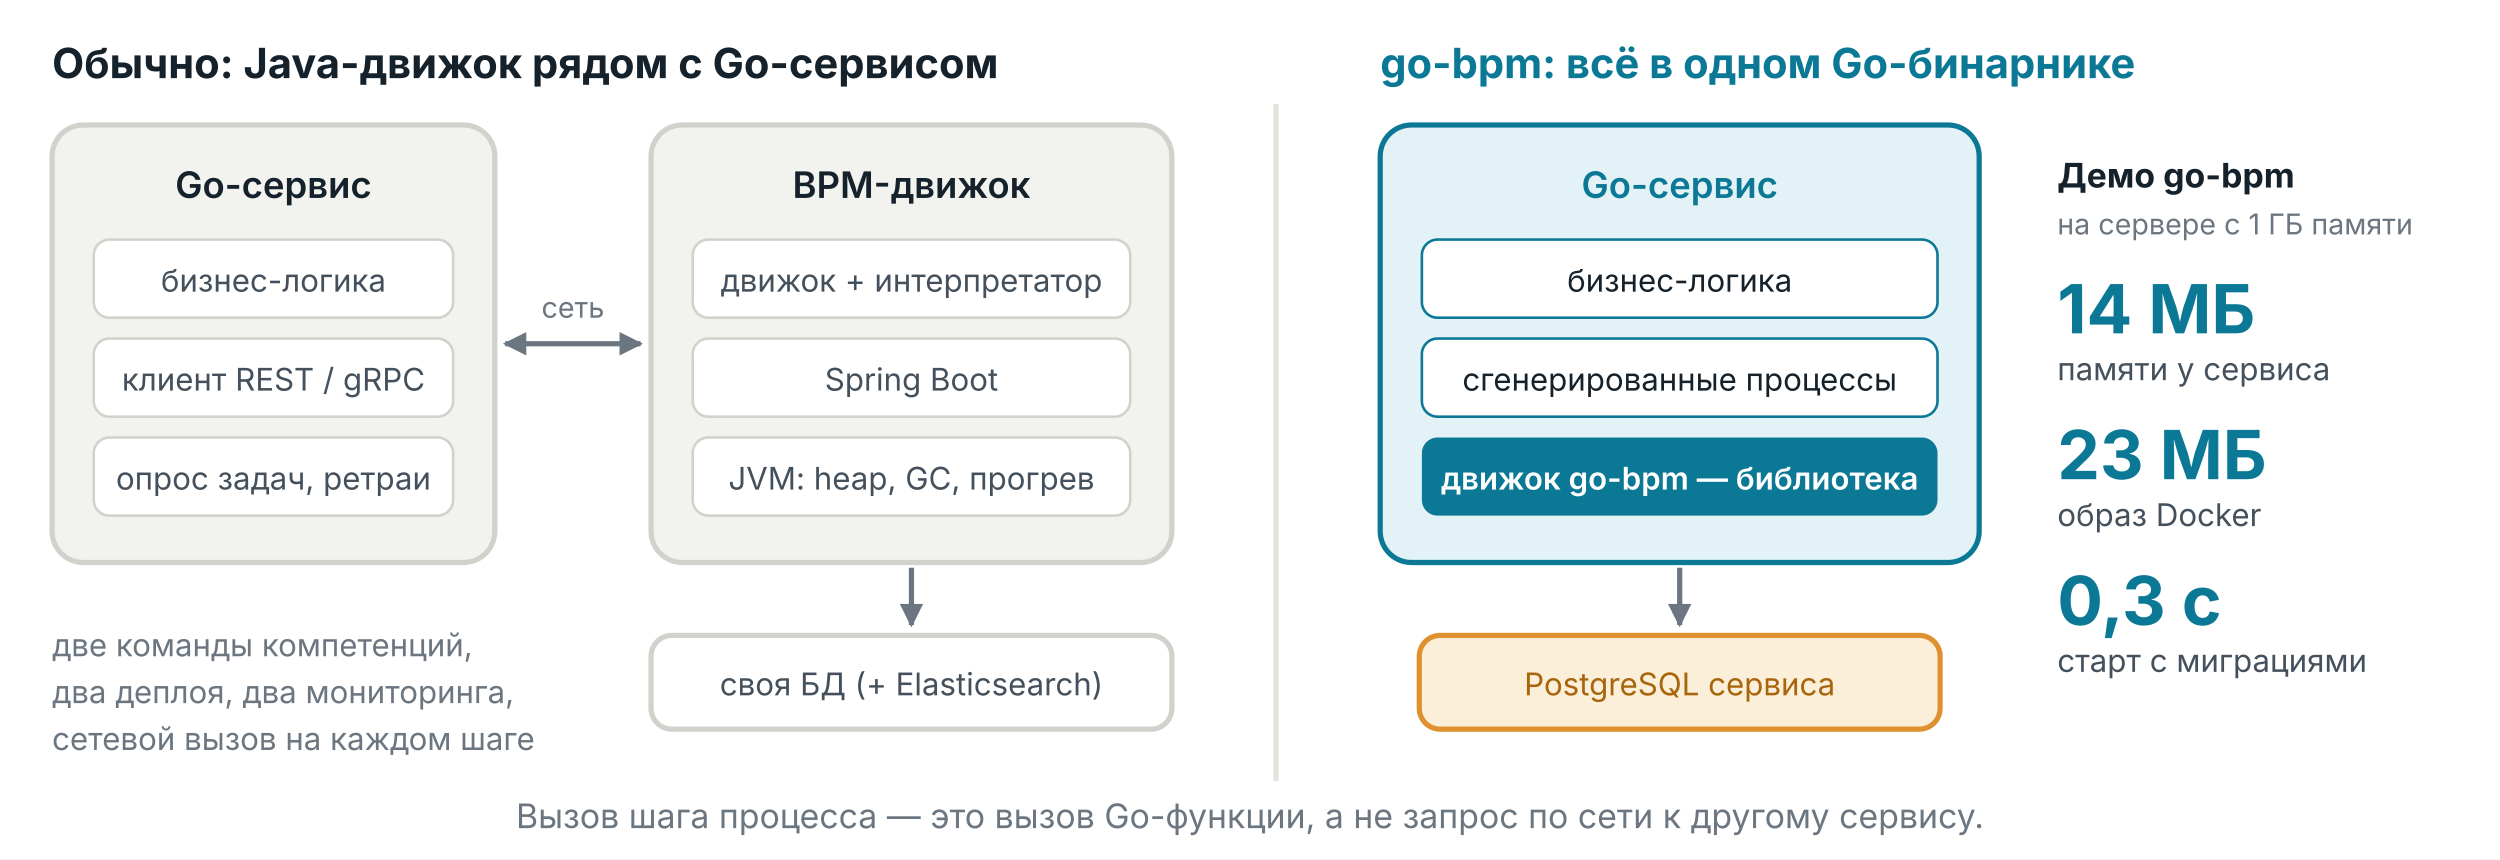
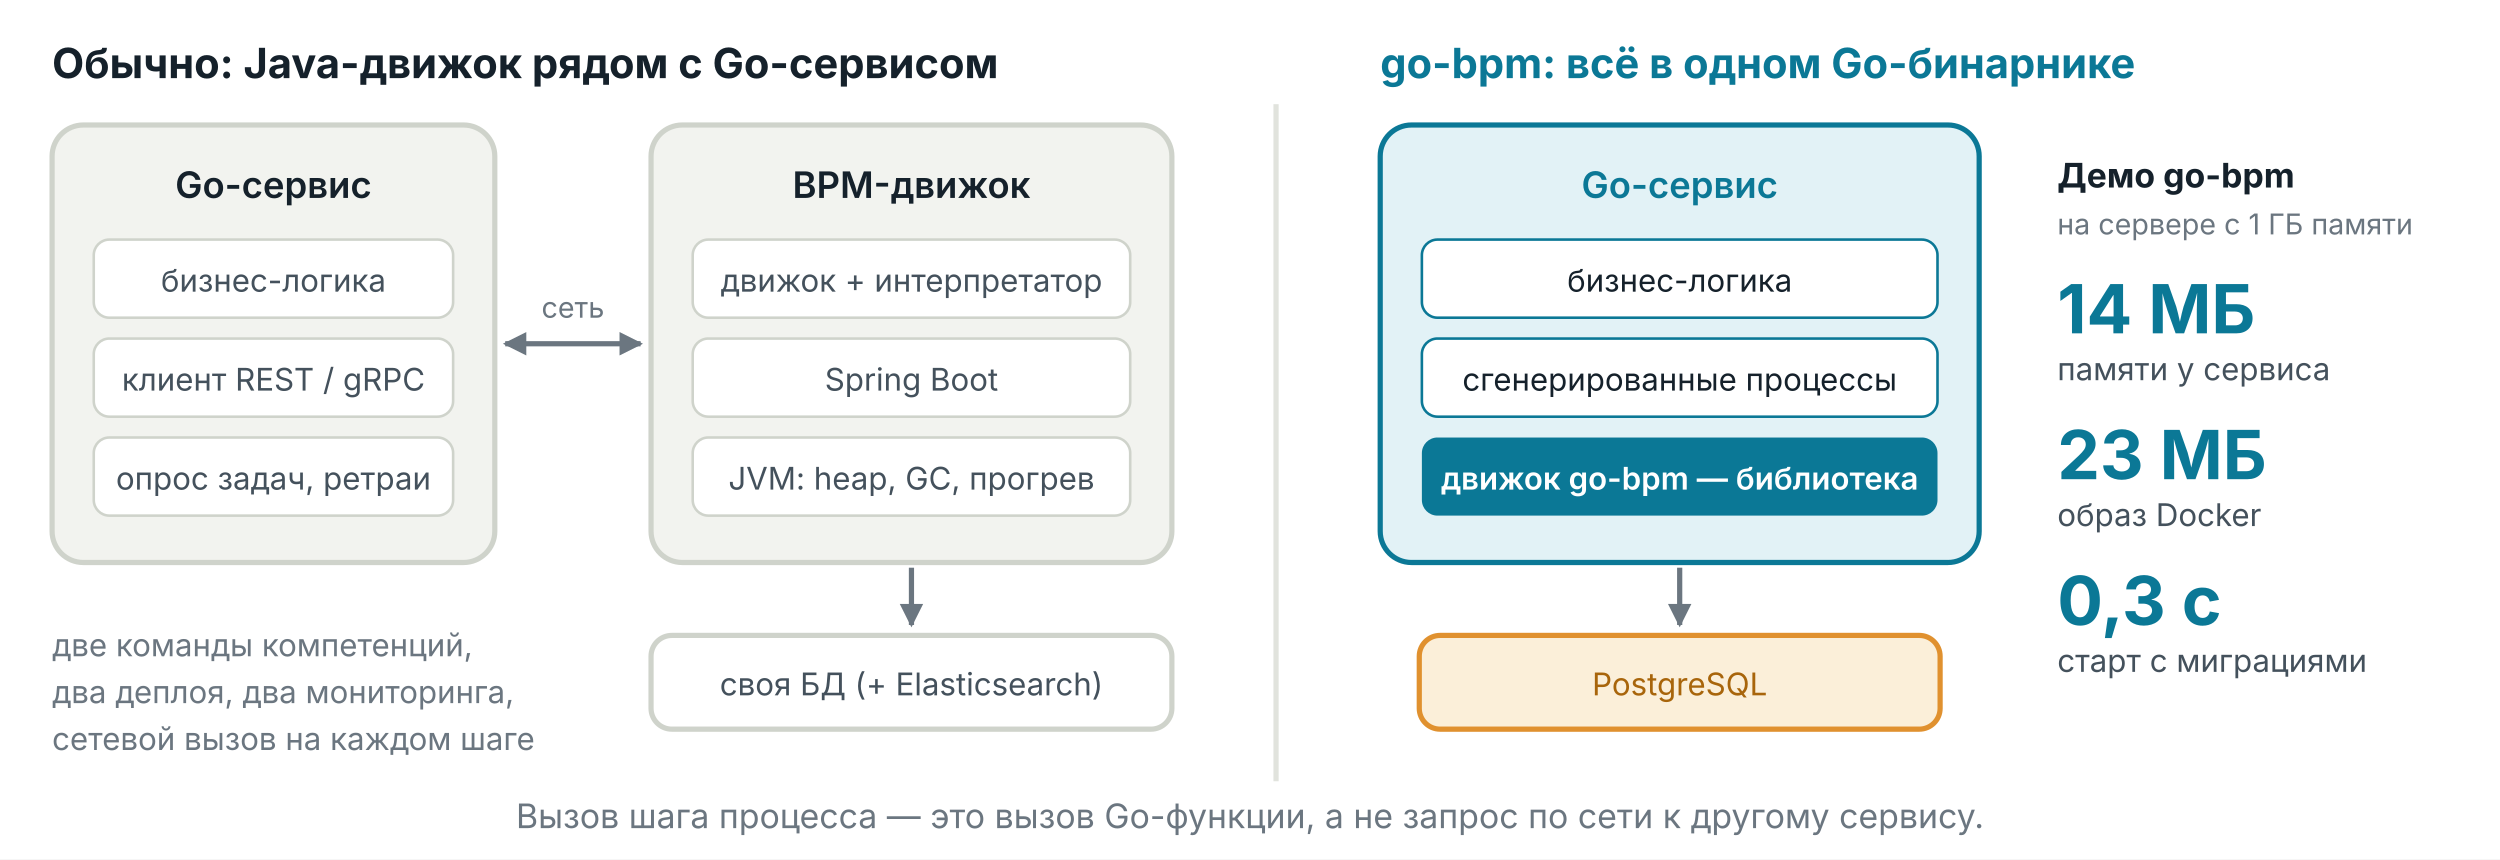
<svg xmlns="http://www.w3.org/2000/svg" viewBox="0 0 960 330" width="960" height="330" font-family="Inter, 'Segoe UI', Arial, sans-serif">
  <defs>
    <marker id="a" viewBox="0 0 10 10" refX="9" refY="5" markerUnits="userSpaceOnUse" markerWidth="9" markerHeight="9" orient="auto-start-reverse">
      <path d="M0 0L10 5L0 10z" fill="#6b7680" />
    </marker>
  </defs>
  <rect width="960" height="330" fill="#ffffff" />
  <text x="20" y="30" font-size="16" font-weight="700" fill="#15212b">Обычно: Java-движок рядом с Go-сервисом</text>
  <rect x="20" y="48" width="170" height="168" rx="12" fill="#f2f3ef" stroke="#cfd3cb" stroke-width="2" />
  <text x="105" y="76" text-anchor="middle" font-size="14" font-weight="600" fill="#15212b">Go-сервис</text>
  <rect x="36" y="92" width="138" height="30" rx="6" fill="#fff" stroke="#cfd3cb" />
  <text x="105" y="112" text-anchor="middle" font-size="12" fill="#44515c">бизнес-логика</text>
  <rect x="36" y="130" width="138" height="30" rx="6" fill="#fff" stroke="#cfd3cb" />
  <text x="105" y="150" text-anchor="middle" font-size="12" fill="#44515c">клиент REST / gRPC</text>
  <rect x="36" y="168" width="138" height="30" rx="6" fill="#fff" stroke="#cfd3cb" />
  <text x="105" y="188" text-anchor="middle" font-size="12" fill="#44515c">опрос задач, ретраи</text>
  <path d="M194 132h52" stroke="#6b7680" stroke-width="2" marker-start="url(#a)" marker-end="url(#a)" />
  <text x="220" y="122" text-anchor="middle" font-size="11" fill="#6b7680">сеть</text>
  <rect x="250" y="48" width="200" height="168" rx="12" fill="#f2f3ef" stroke="#cfd3cb" stroke-width="2" />
  <text x="350" y="76" text-anchor="middle" font-size="14" font-weight="600" fill="#15212b">BPM-движок</text>
  <rect x="266" y="92" width="168" height="30" rx="6" fill="#fff" stroke="#cfd3cb" />
  <text x="350" y="112" text-anchor="middle" font-size="12" fill="#44515c">движок + интерпретатор</text>
  <rect x="266" y="130" width="168" height="30" rx="6" fill="#fff" stroke="#cfd3cb" />
  <text x="350" y="150" text-anchor="middle" font-size="12" fill="#44515c">Spring Boot</text>
  <rect x="266" y="168" width="168" height="30" rx="6" fill="#fff" stroke="#cfd3cb" />
  <text x="350" y="188" text-anchor="middle" font-size="12" fill="#44515c">JVM: heap, GC, прогрев</text>
  <path d="M350 218v22" stroke="#6b7680" stroke-width="2" marker-end="url(#a)" />
  <rect x="250" y="244" width="200" height="36" rx="8" fill="#fff" stroke="#cfd3cb" stroke-width="2" />
  <text x="350" y="267" text-anchor="middle" font-size="12" fill="#44515c">своя БД (+ Elasticsearch)</text>
  <text x="20" y="252" font-size="12" fill="#6b7680">две команды компетенций,</text>
  <text x="20" y="270" font-size="12" fill="#6b7680">два деплоя, два мониторинга,</text>
  <text x="20" y="288" font-size="12" fill="#6b7680">сетевой вызов на каждом шаге</text>
  <line x1="490" y1="40" x2="490" y2="300" stroke="#e1e3dd" stroke-width="2" />
  <text x="530" y="30" font-size="16" font-weight="700" fill="#0b7896">go-bpm: всё в одном Go-бинарнике</text>
  <rect x="530" y="48" width="230" height="168" rx="12" fill="#e2f2f6" stroke="#0b7896" stroke-width="2" />
  <text x="645" y="76" text-anchor="middle" font-size="14" font-weight="600" fill="#0b7896">Go-сервис</text>
  <rect x="546" y="92" width="198" height="30" rx="6" fill="#fff" stroke="#0b7896" />
  <text x="645" y="112" text-anchor="middle" font-size="12" fill="#15212b">бизнес-логика</text>
  <rect x="546" y="130" width="198" height="30" rx="6" fill="#fff" stroke="#0b7896" />
  <text x="645" y="150" text-anchor="middle" font-size="12" fill="#15212b">сгенерированные процессы</text>
  <rect x="546" y="168" width="198" height="30" rx="6" fill="#0b7896" />
  <text x="645" y="188" text-anchor="middle" font-size="12" font-weight="600" fill="#fff">движок go-bpm — библиотека</text>
  <path d="M645 218v22" stroke="#6b7680" stroke-width="2" marker-end="url(#a)" />
  <rect x="545" y="244" width="200" height="36" rx="8" fill="#fbefd9" stroke="#e0912f" stroke-width="2" />
-   <text x="645" y="267" text-anchor="middle" font-size="12" fill="#a8650b">PostgreSQL сервиса</text>
+   <text x="645" y="267" text-anchor="middle" font-size="12" fill="#a8650b">PostgreSQL</text>
  <text x="790" y="72" font-size="13" font-weight="700" fill="#15212b">Демо go-bpm</text>
  <text x="790" y="90" font-size="11" fill="#6b7680">на сервере с 1 ГБ памяти</text>
  <text x="790" y="128" font-size="26" font-weight="700" fill="#0b7896">14 МБ</text>
  <text x="790" y="146" font-size="12" fill="#44515c">памяти у сервиса</text>
  <text x="790" y="184" font-size="26" font-weight="700" fill="#0b7896">23 МБ</text>
  <text x="790" y="202" font-size="12" fill="#44515c">образ Docker</text>
  <text x="790" y="240" font-size="26" font-weight="700" fill="#0b7896">0,3 с</text>
  <text x="790" y="258" font-size="12" fill="#44515c">старт с миграциями</text>
  <text x="480" y="318" text-anchor="middle" font-size="13" fill="#6b7680">Вызов шага процесса — это вызов Go-функции, а не запрос по сети к другому сервису.</text>
</svg>
